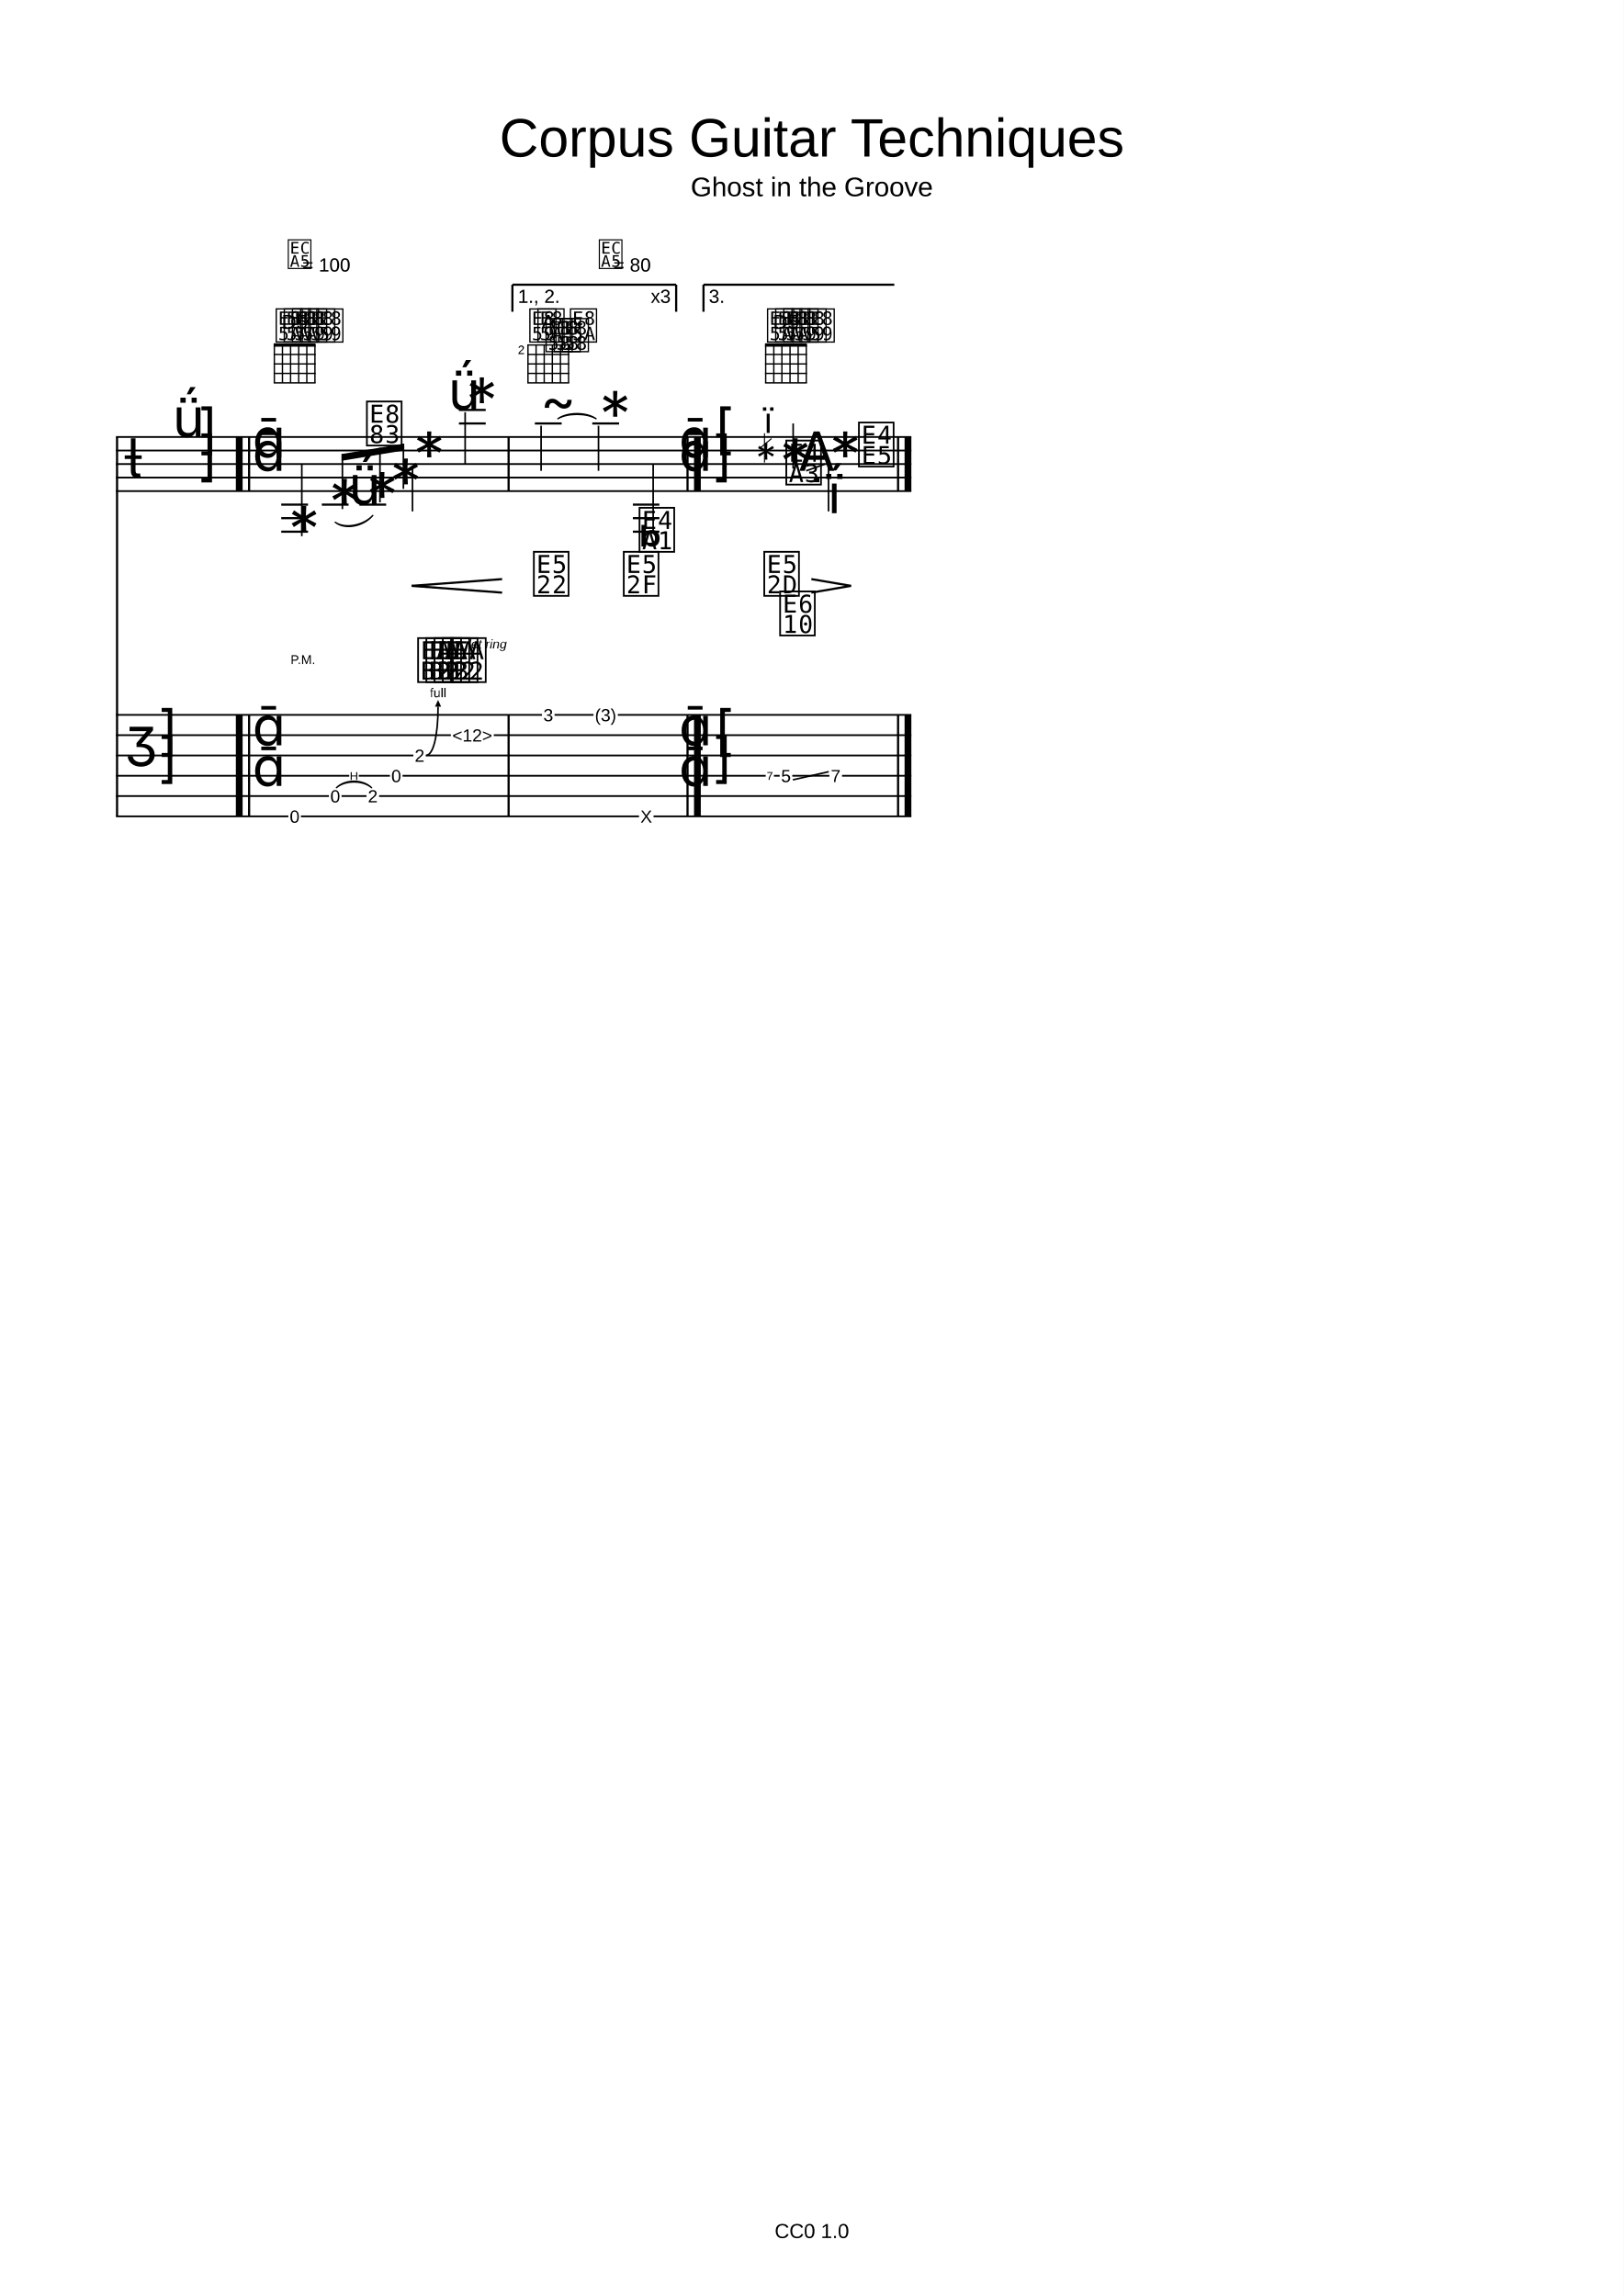
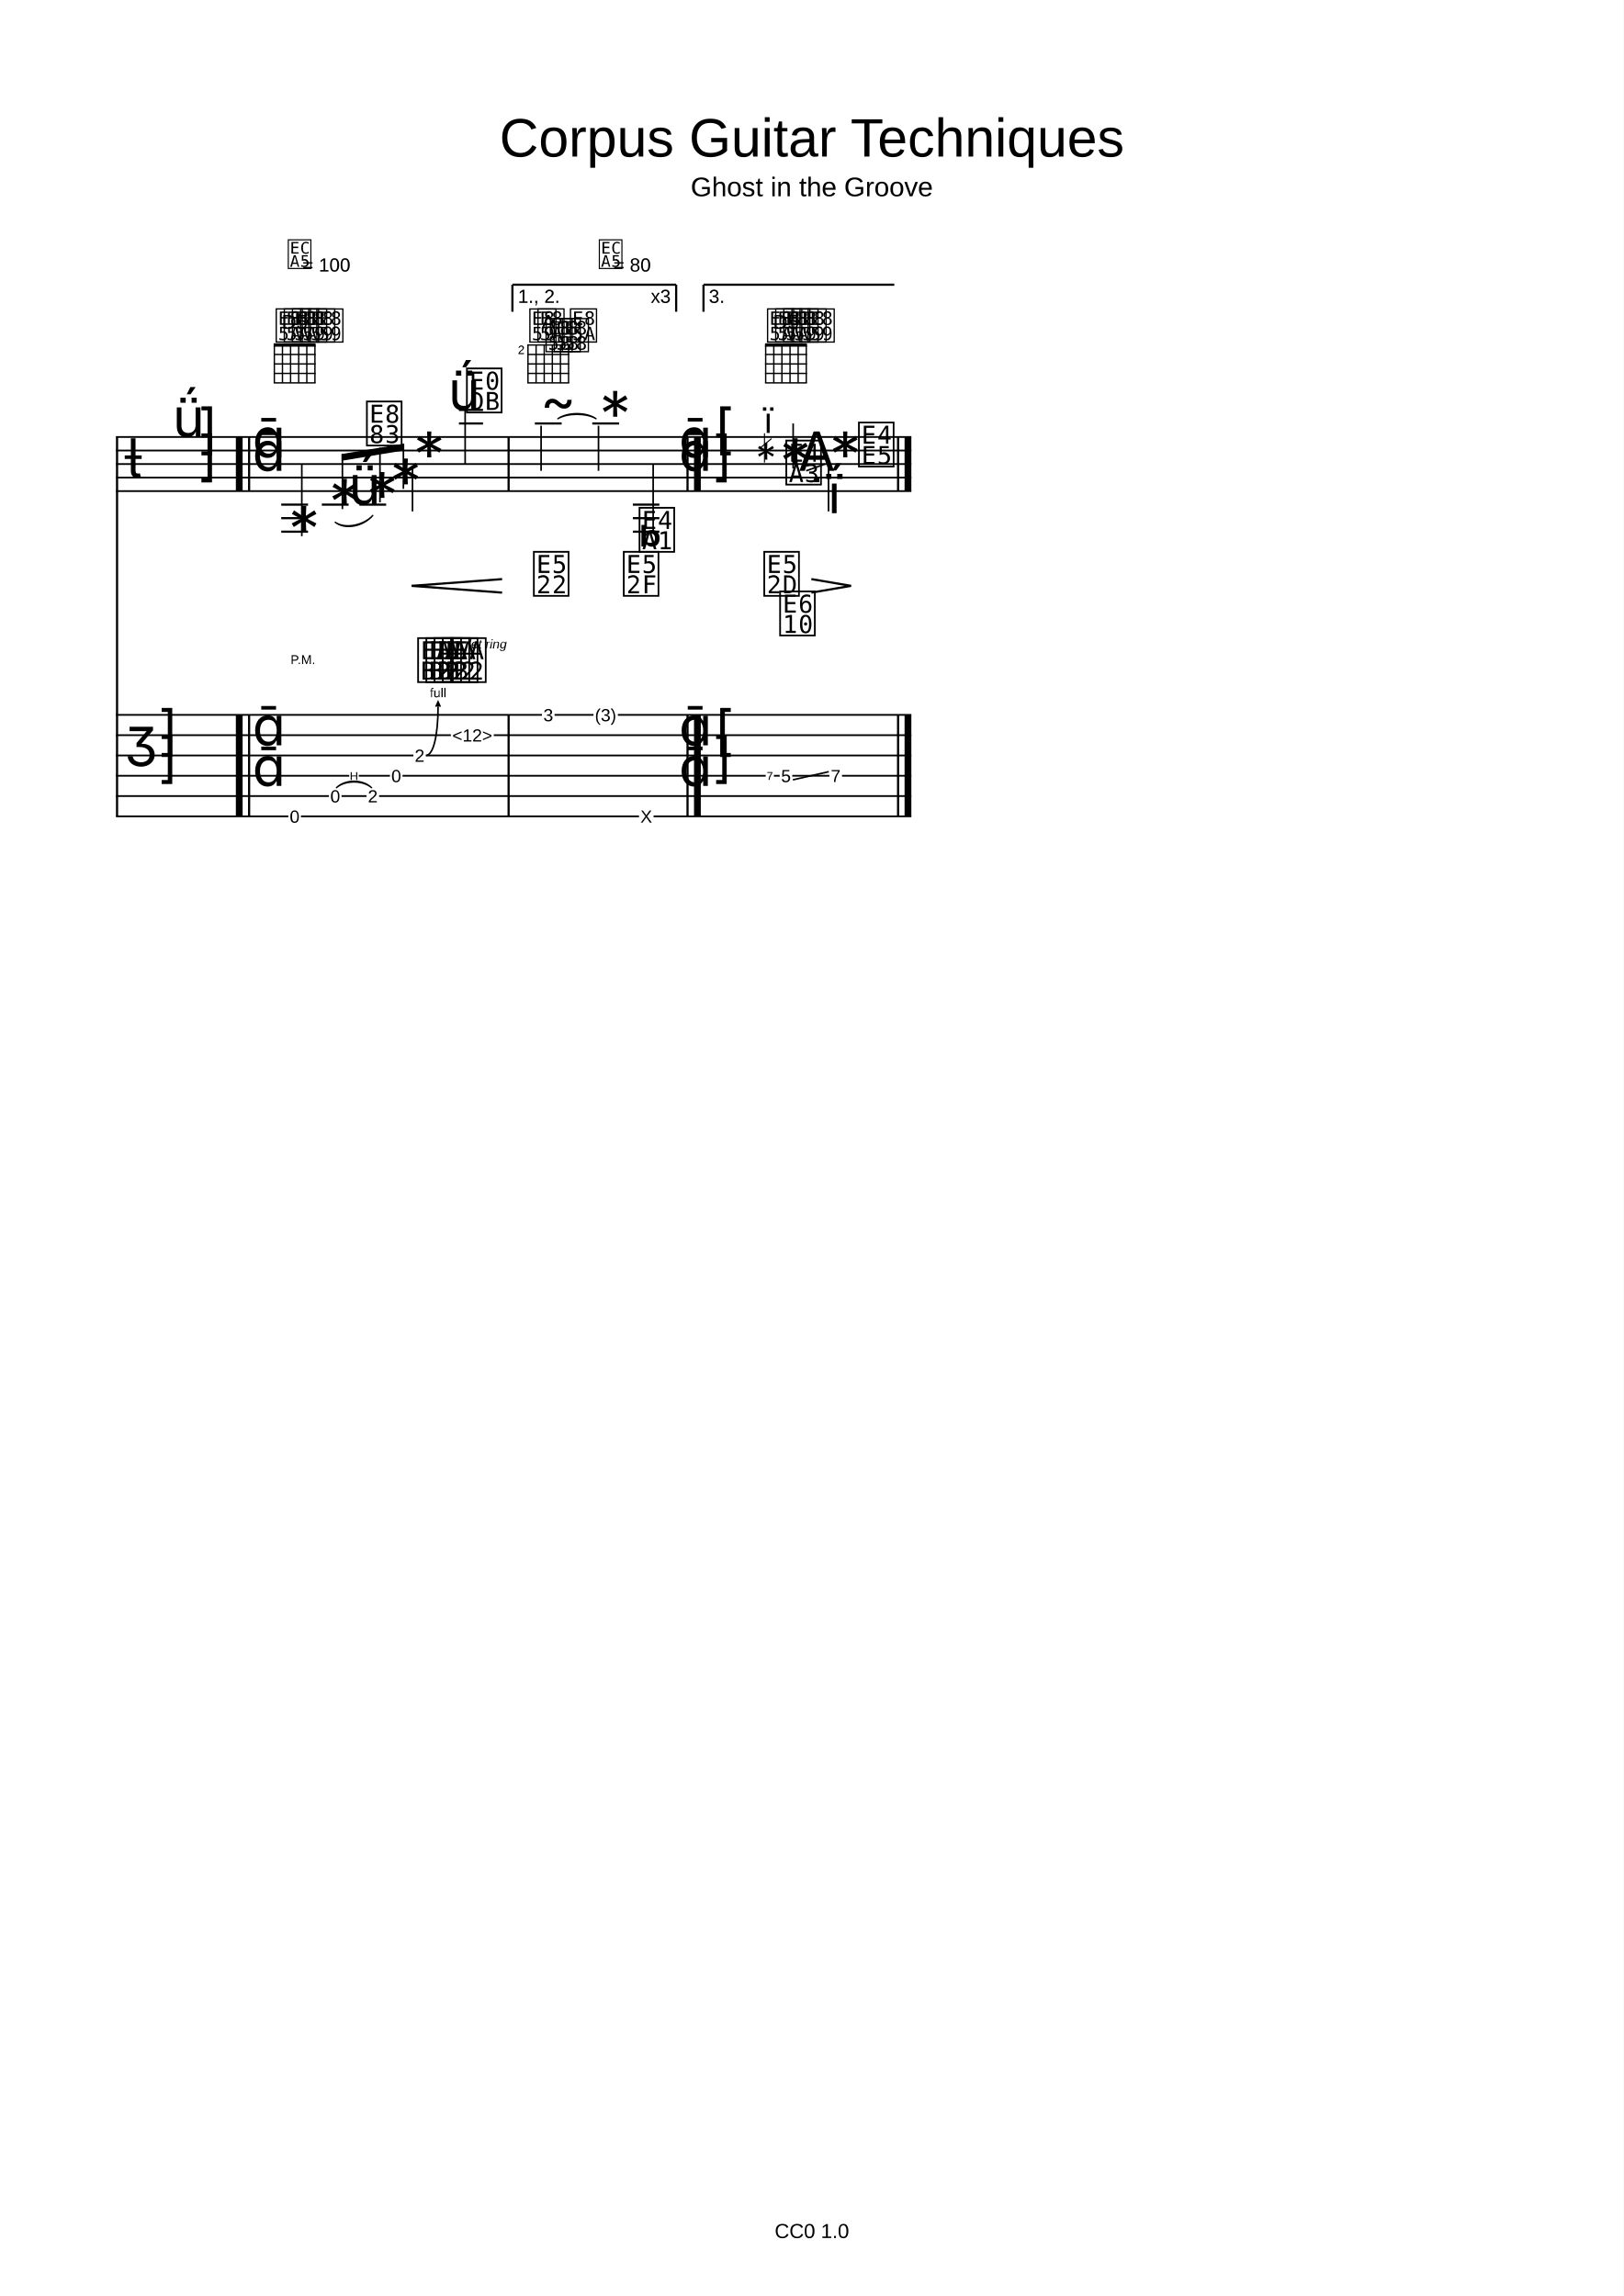
<svg xmlns="http://www.w3.org/2000/svg" width="1200" height="1697.143" viewBox="0 0 120 169.714">
  <style>@font-face{font-family:"Bravura";src:url("Bravura.otf")}text{font-family:"Bravura";font-size:4px}text.t{font-family:Arial,Helvetica,sans-serif}</style>
  <rect x="0" y="0" width="120" height="169.714" fill="white" />
  <g fill="black" stroke="black">
    <line class="staffLine" x1="8.571" y1="32.301" x2="67.353" y2="32.301" stroke-width="0.13" />
    <line class="staffLine" x1="8.571" y1="33.301" x2="67.353" y2="33.301" stroke-width="0.13" />
    <line class="staffLine" x1="8.571" y1="34.301" x2="67.353" y2="34.301" stroke-width="0.13" />
    <line class="staffLine" x1="8.571" y1="35.301" x2="67.353" y2="35.301" stroke-width="0.13" />
    <line class="staffLine" x1="8.571" y1="36.301" x2="67.353" y2="36.301" stroke-width="0.13" />
    <line class="barline" x1="17.681" y1="32.301" x2="17.681" y2="36.301" stroke-width="0.5" />
    <line class="barline" x1="18.411" y1="32.301" x2="18.411" y2="36.301" stroke-width="0.16" />
    <line class="ledgerLine" x1="20.785" y1="37.301" x2="22.765" y2="37.301" stroke-width="0.16" />
    <line class="ledgerLine" x1="20.785" y1="38.301" x2="22.765" y2="38.301" stroke-width="0.16" />
    <line class="ledgerLine" x1="20.785" y1="39.301" x2="22.765" y2="39.301" stroke-width="0.16" />
    <line class="stem" x1="22.305" y1="39.633" x2="22.305" y2="34.301" stroke-width="0.12" />
    <line class="ledgerLine" x1="23.785" y1="37.301" x2="25.765" y2="37.301" stroke-width="0.16" />
    <line class="ledgerLine" x1="26.561" y1="37.301" x2="28.541" y2="37.301" stroke-width="0.16" />
    <line class="stem" x1="30.485" y1="34.469" x2="30.485" y2="37.801" stroke-width="0.12" />
-     <line class="ledgerLine" x1="33.917" y1="31.301" x2="35.897" y2="31.301" stroke-width="0.16" />
-     <line class="ledgerLine" x1="33.917" y1="30.301" x2="35.897" y2="30.301" stroke-width="0.16" />
-     <line class="stem" x1="34.377" y1="30.469" x2="34.377" y2="34.301" stroke-width="0.12" />
+     <line class="ledgerLine" x1="33.917" y1="31.301" x2="35.697" y2="31.301" stroke-width="0.16" />
+     <line class="ledgerLine" x1="33.917" y1="30.301" x2="35.697" y2="30.301" stroke-width="0.16" />
+     <line class="stem" x1="34.377" y1="30.301" x2="34.377" y2="34.301" stroke-width="0.12" />
    <line class="stem" x1="25.305" y1="37.633" x2="25.305" y2="33.551" stroke-width="0.12" />
    <line class="stem" x1="28.081" y1="37.133" x2="28.081" y2="33.089" stroke-width="0.12" />
    <line class="stem" x1="29.813" y1="36.133" x2="29.813" y2="32.801" stroke-width="0.12" />
    <line class="barline" x1="37.589" y1="32.301" x2="37.589" y2="36.301" stroke-width="0.16" />
    <line class="ledgerLine" x1="39.53" y1="31.301" x2="41.51" y2="31.301" stroke-width="0.16" />
    <line class="stem" x1="39.99" y1="31.469" x2="39.99" y2="34.801" stroke-width="0.12" />
    <line class="ledgerLine" x1="43.772" y1="31.301" x2="45.752" y2="31.301" stroke-width="0.16" />
    <line class="stem" x1="44.232" y1="31.469" x2="44.232" y2="34.801" stroke-width="0.12" />
    <line class="ledgerLine" x1="46.772" y1="37.301" x2="48.732" y2="37.301" stroke-width="0.16" />
    <line class="ledgerLine" x1="46.772" y1="38.301" x2="48.732" y2="38.301" stroke-width="0.16" />
    <line class="ledgerLine" x1="46.772" y1="39.301" x2="48.732" y2="39.301" stroke-width="0.16" />
    <line class="stem" x1="48.272" y1="39.357" x2="48.272" y2="34.301" stroke-width="0.12" />
    <line class="barline" x1="50.812" y1="32.301" x2="50.812" y2="36.301" stroke-width="0.16" />
    <line class="barline" x1="51.542" y1="32.301" x2="51.542" y2="36.301" stroke-width="0.5" />
    <line class="stem" x1="58.618" y1="34.633" x2="58.618" y2="31.301" stroke-width="0.12" />
    <line class="stem" x1="56.5" y1="34.192" x2="56.5" y2="32.026" stroke-width="0.078" />
    <line class="flag" x1="56.24" y1="33.066" x2="57.02" y2="32.416" stroke-width="0.078" />
    <line class="stem" x1="61.232" y1="34.469" x2="61.232" y2="37.801" stroke-width="0.12" />
    <line class="slide" x1="59.578" y1="34.801" x2="60.972" y2="34.301" stroke-width="0.12" />
    <line class="barline" x1="66.373" y1="32.301" x2="66.373" y2="36.301" stroke-width="0.16" />
    <line class="barline" x1="67.103" y1="32.301" x2="67.103" y2="36.301" stroke-width="0.5" />
    <line class="chord" x1="23.275" y1="25.501" x2="23.275" y2="28.301" stroke-width="0.1" />
    <line class="chord" x1="22.675" y1="25.501" x2="22.675" y2="28.301" stroke-width="0.1" />
    <line class="chord" x1="22.075" y1="25.501" x2="22.075" y2="28.301" stroke-width="0.1" />
    <line class="chord" x1="21.475" y1="25.501" x2="21.475" y2="28.301" stroke-width="0.1" />
    <line class="chord" x1="20.875" y1="25.501" x2="20.875" y2="28.301" stroke-width="0.1" />
    <line class="chord" x1="20.275" y1="25.501" x2="20.275" y2="28.301" stroke-width="0.1" />
    <line class="chord" x1="20.225" y1="25.501" x2="23.325" y2="25.501" stroke-width="0.25" />
    <line class="chord" x1="20.225" y1="26.201" x2="23.325" y2="26.201" stroke-width="0.1" />
    <line class="chord" x1="20.225" y1="26.901" x2="23.325" y2="26.901" stroke-width="0.1" />
    <line class="chord" x1="20.225" y1="27.601" x2="23.325" y2="27.601" stroke-width="0.1" />
    <line class="chord" x1="20.225" y1="28.301" x2="23.325" y2="28.301" stroke-width="0.1" />
    <line class="chord" x1="42.02" y1="25.501" x2="42.02" y2="28.301" stroke-width="0.1" />
    <line class="chord" x1="41.42" y1="25.501" x2="41.42" y2="28.301" stroke-width="0.1" />
    <line class="chord" x1="40.82" y1="25.501" x2="40.82" y2="28.301" stroke-width="0.1" />
    <line class="chord" x1="40.22" y1="25.501" x2="40.22" y2="28.301" stroke-width="0.1" />
    <line class="chord" x1="39.62" y1="25.501" x2="39.62" y2="28.301" stroke-width="0.1" />
    <line class="chord" x1="39.02" y1="25.501" x2="39.02" y2="28.301" stroke-width="0.1" />
    <line class="chord" x1="38.97" y1="25.501" x2="42.07" y2="25.501" stroke-width="0.1" />
    <line class="chord" x1="38.97" y1="26.201" x2="42.07" y2="26.201" stroke-width="0.1" />
    <line class="chord" x1="38.97" y1="26.901" x2="42.07" y2="26.901" stroke-width="0.1" />
    <line class="chord" x1="38.97" y1="27.601" x2="42.07" y2="27.601" stroke-width="0.1" />
    <line class="chord" x1="38.97" y1="28.301" x2="42.07" y2="28.301" stroke-width="0.1" />
    <line class="chord" x1="59.588" y1="25.501" x2="59.588" y2="28.301" stroke-width="0.1" />
    <line class="chord" x1="58.988" y1="25.501" x2="58.988" y2="28.301" stroke-width="0.1" />
    <line class="chord" x1="58.388" y1="25.501" x2="58.388" y2="28.301" stroke-width="0.1" />
    <line class="chord" x1="57.788" y1="25.501" x2="57.788" y2="28.301" stroke-width="0.1" />
    <line class="chord" x1="57.188" y1="25.501" x2="57.188" y2="28.301" stroke-width="0.1" />
    <line class="chord" x1="56.588" y1="25.501" x2="56.588" y2="28.301" stroke-width="0.1" />
    <line class="chord" x1="56.538" y1="25.501" x2="59.638" y2="25.501" stroke-width="0.25" />
    <line class="chord" x1="56.538" y1="26.201" x2="59.638" y2="26.201" stroke-width="0.1" />
    <line class="chord" x1="56.538" y1="26.901" x2="59.638" y2="26.901" stroke-width="0.1" />
    <line class="chord" x1="56.538" y1="27.601" x2="59.638" y2="27.601" stroke-width="0.1" />
    <line class="chord" x1="56.538" y1="28.301" x2="59.638" y2="28.301" stroke-width="0.1" />
    <line class="hairpin" x1="30.425" y1="43.305" x2="37.109" y2="42.805" stroke-width="0.16" />
    <line class="hairpin" x1="30.425" y1="43.305" x2="37.109" y2="43.805" stroke-width="0.16" />
    <line class="hairpin" x1="59.964" y1="42.805" x2="62.893" y2="43.305" stroke-width="0.16" />
    <line class="hairpin" x1="59.964" y1="43.805" x2="62.893" y2="43.305" stroke-width="0.16" />
    <line class="staffLine" x1="8.571" y1="52.842" x2="67.353" y2="52.842" stroke-width="0.13" />
    <line class="staffLine" x1="8.571" y1="54.342" x2="67.353" y2="54.342" stroke-width="0.13" />
    <line class="staffLine" x1="8.571" y1="55.842" x2="67.353" y2="55.842" stroke-width="0.13" />
    <line class="staffLine" x1="8.571" y1="57.342" x2="67.353" y2="57.342" stroke-width="0.13" />
    <line class="staffLine" x1="8.571" y1="58.842" x2="67.353" y2="58.842" stroke-width="0.13" />
    <line class="staffLine" x1="8.571" y1="60.342" x2="67.353" y2="60.342" stroke-width="0.13" />
    <line class="barline" x1="17.681" y1="52.842" x2="17.681" y2="60.342" stroke-width="0.5" />
    <line class="barline" x1="18.411" y1="52.842" x2="18.411" y2="60.342" stroke-width="0.16" />
    <line class="barline" x1="37.589" y1="52.842" x2="37.589" y2="60.342" stroke-width="0.16" />
    <line class="barline" x1="50.812" y1="52.842" x2="50.812" y2="60.342" stroke-width="0.16" />
    <line class="barline" x1="51.542" y1="52.842" x2="51.542" y2="60.342" stroke-width="0.5" />
    <line class="slide" x1="58.599" y1="57.642" x2="61.251" y2="57.042" stroke-width="0.12" />
    <line class="barline" x1="66.373" y1="52.842" x2="66.373" y2="60.342" stroke-width="0.16" />
    <line class="barline" x1="67.103" y1="52.842" x2="67.103" y2="60.342" stroke-width="0.5" />
    <line class="volta" x1="37.869" y1="21.044" x2="49.972" y2="21.044" stroke-width="0.16" />
    <line class="volta" x1="37.869" y1="21.044" x2="37.869" y2="23.044" stroke-width="0.16" />
    <line class="volta" x1="49.972" y1="21.044" x2="49.972" y2="23.044" stroke-width="0.16" />
    <line class="volta" x1="51.992" y1="21.044" x2="66.093" y2="21.044" stroke-width="0.16" />
    <line class="volta" x1="51.992" y1="21.044" x2="51.992" y2="23.044" stroke-width="0.16" />
    <line class="barline" x1="8.651" y1="32.301" x2="8.651" y2="60.342" stroke-width="0.16" />
    <polygon class="beam" stroke="none" points="25.245,33.561 29.873,32.791 29.873,33.291 25.245,34.061" />
    <text class="clef" x="9.171" y="35.301" stroke="none"></text>
    <text class="keySignature" x="12.755" y="32.301" stroke="none"></text>
    <text class="timeSignature" x="14.651" y="33.301" stroke="none"></text>
    <text class="timeSignature" x="14.651" y="35.301" stroke="none"></text>
    <text class="repeat" x="18.651" y="33.801" stroke="none"></text>
    <text class="repeat" x="18.651" y="34.801" stroke="none"></text>
    <text class="notehead" x="21.185" y="39.801" stroke="none"></text>
    <text class="notehead" x="24.185" y="37.801" stroke="none"></text>
    <text class="notehead" x="26.961" y="37.301" stroke="none"></text>
    <text class="accidental" x="25.765" y="37.301" stroke="none"></text>
    <text class="notehead" x="28.693" y="36.301" stroke="none"></text>
    <text class="notehead" x="30.425" y="34.301" stroke="none"></text>
-     <text class="notehead" x="34.317" y="30.301" stroke="none"></text>
+     <text class="notehead" x="34.317" y="30.301" stroke="none"></text>
    <text class="accidental" x="33.121" y="30.301" stroke="none"></text>
    <text class="tuplet" x="26.927" y="32.744" stroke="none"></text>
    <text class="notehead" x="39.93" y="31.301" stroke="none"></text>
    <text class="notehead" x="44.172" y="31.301" stroke="none"></text>
    <text class="notehead" x="47.172" y="39.801" stroke="none"></text>
    <text class="articulation" x="47.074" y="40.601" stroke="none"></text>
    <text class="repeat" x="50.172" y="33.801" stroke="none"></text>
    <text class="repeat" x="50.172" y="34.801" stroke="none"></text>
    <text class="timeSignature" x="52.79" y="33.301" stroke="none"></text>
    <text class="timeSignature" x="52.692" y="35.301" stroke="none"></text>
    <text class="notehead" x="57.498" y="34.801" stroke="none"></text>
    <text class="dot" x="58.978" y="34.801" stroke="none"></text>
    <text class="notehead" x="55.772" y="34.301" style="font-size:2.6px" stroke="none"></text>
    <text class="flag" x="56.461" y="32" style="font-size:2.6px" stroke="none"></text>
    <text class="articulation" x="57.92" y="35.633" stroke="none"></text>
    <text class="notehead" x="61.172" y="34.301" stroke="none"></text>
    <text class="flag" x="61.172" y="37.933" stroke="none"></text>
    <text class="rest" x="63.289" y="34.301" stroke="none"></text>
    <text class="chord" x="23.273" y="25.141" style="font-size:3px" stroke="none"></text>
    <text class="chord" x="22.673" y="25.141" style="font-size:3px" stroke="none"></text>
    <text class="chord" x="22.073" y="25.141" style="font-size:3px" stroke="none"></text>
    <text class="chord" x="21.473" y="25.138" style="font-size:3px" stroke="none"></text>
    <text class="chord" x="20.873" y="25.138" style="font-size:3px" stroke="none"></text>
    <text class="chord" x="20.273" y="25.138" style="font-size:3px" stroke="none"></text>
    <text class="chord" x="42.018" y="25.138" style="font-size:3px" stroke="none"></text>
    <text class="chord" x="41.418" y="25.853" style="font-size:3px" stroke="none"></text>
    <text class="chord" x="40.818" y="25.853" style="font-size:3px" stroke="none"></text>
    <text class="chord" x="40.218" y="25.853" style="font-size:3px" stroke="none"></text>
    <text class="chord" x="39.618" y="25.138" style="font-size:3px" stroke="none"></text>
    <text class="chord" x="39.018" y="25.141" style="font-size:3px" stroke="none"></text>
    <text class="chord" x="59.586" y="25.141" style="font-size:3px" stroke="none"></text>
    <text class="chord" x="58.986" y="25.141" style="font-size:3px" stroke="none"></text>
    <text class="chord" x="58.386" y="25.141" style="font-size:3px" stroke="none"></text>
    <text class="chord" x="57.786" y="25.138" style="font-size:3px" stroke="none"></text>
    <text class="chord" x="57.186" y="25.138" style="font-size:3px" stroke="none"></text>
    <text class="chord" x="56.586" y="25.138" style="font-size:3px" stroke="none"></text>
    <text class="dynamic" x="39.264" y="43.853" stroke="none"></text>
    <text class="dynamic" x="45.91" y="43.853" stroke="none"></text>
    <text class="dynamic" x="56.292" y="43.853" stroke="none"></text>
    <text class="clef" x="9.183" y="56.624" stroke="none"></text>
    <text class="timeSignature" x="11.715" y="55.592" stroke="none"></text>
    <text class="timeSignature" x="11.715" y="57.592" stroke="none"></text>
    <text class="repeat" x="18.651" y="55.092" stroke="none"></text>
    <text class="repeat" x="18.651" y="58.092" stroke="none"></text>
    <text class="repeat" x="50.172" y="55.092" stroke="none"></text>
    <text class="repeat" x="50.172" y="58.092" stroke="none"></text>
    <text class="timeSignature" x="52.79" y="55.592" stroke="none"></text>
    <text class="timeSignature" x="52.692" y="57.592" stroke="none"></text>
    <text class="vibrato" x="30.711" y="50.235" stroke="none"></text>
    <text class="vibrato" x="31.319" y="50.235" stroke="none"></text>
    <text class="vibrato" x="31.927" y="50.235" stroke="none"></text>
    <text class="vibrato" x="32.535" y="50.235" stroke="none"></text>
    <text class="vibrato" x="33.143" y="50.235" stroke="none"></text>
    <text class="technique" x="57.464" y="46.785" stroke="none"></text>
    <text class="tempo" x="21.185" y="19.72" style="font-size:2.6px" stroke="none"></text>
    <text class="tempo" x="44.172" y="19.72" style="font-size:2.6px" stroke="none"></text>
    <text class="t credit" x="60" y="11.571" style="font-size:4px" text-anchor="middle" stroke="none">Corpus Guitar Techniques</text>
    <text class="t credit" x="60" y="14.511" style="font-size:2px" text-anchor="middle" stroke="none">Ghost in the Groove</text>
    <text class="t chord" x="21.775" y="24.313" style="font-size:1.5px" text-anchor="middle" stroke="none">D5</text>
    <text class="t chord" x="40.52" y="24.313" style="font-size:1.5px" text-anchor="middle" stroke="none">A</text>
    <text class="t chord" x="38.77" y="26.175" style="font-size:0.9px" text-anchor="end" stroke="none">2</text>
    <text class="t chord" x="58.088" y="24.313" style="font-size:1.5px" text-anchor="middle" stroke="none">D5</text>
    <rect class="knockout" x="21.31" y="59.77" width="0.931" height="1.144" fill="white" stroke="none" />
    <text class="t fretNumber" x="21.775" y="60.81" style="font-size:1.3px" text-anchor="middle" stroke="none">0</text>
    <rect class="knockout" x="24.31" y="58.27" width="0.931" height="1.144" fill="white" stroke="none" />
    <text class="t fretNumber" x="24.775" y="59.31" style="font-size:1.3px" text-anchor="middle" stroke="none">0</text>
    <rect class="knockout" x="27.086" y="58.27" width="0.931" height="1.144" fill="white" stroke="none" />
    <text class="t fretNumber" x="27.551" y="59.31" style="font-size:1.3px" text-anchor="middle" stroke="none">2</text>
    <rect class="knockout" x="25.811" y="56.974" width="0.703" height="0.748" fill="white" stroke="none" />
    <text class="t technique" x="26.163" y="57.654" style="font-size:0.85px" text-anchor="middle" stroke="none">H</text>
    <rect class="knockout" x="28.818" y="56.77" width="0.931" height="1.144" fill="white" stroke="none" />
    <text class="t fretNumber" x="29.283" y="57.81" style="font-size:1.3px" text-anchor="middle" stroke="none">0</text>
    <rect class="knockout" x="30.55" y="55.27" width="0.931" height="1.144" fill="white" stroke="none" />
    <text class="t fretNumber" x="31.015" y="56.31" style="font-size:1.3px" text-anchor="middle" stroke="none">2</text>
    <rect class="knockout" x="33.321" y="53.77" width="3.172" height="1.144" fill="white" stroke="none" />
    <text class="t fretNumber" x="34.907" y="54.81" style="font-size:1.3px" text-anchor="middle" stroke="none">&lt;12&gt;</text>
    <rect class="knockout" x="40.054" y="52.27" width="0.931" height="1.144" fill="white" stroke="none" />
    <text class="t fretNumber" x="40.52" y="53.31" style="font-size:1.3px" text-anchor="middle" stroke="none">3</text>
    <rect class="knockout" x="43.864" y="52.27" width="1.797" height="1.144" fill="white" stroke="none" />
    <text class="t fretNumber" x="44.762" y="53.31" style="font-size:1.3px" text-anchor="middle" stroke="none">(3)</text>
    <rect class="knockout" x="47.225" y="59.77" width="1.075" height="1.144" fill="white" stroke="none" />
    <text class="t fretNumber" x="47.762" y="60.81" style="font-size:1.3px" text-anchor="middle" stroke="none">X</text>
    <rect class="knockout" x="56.591" y="56.97" width="0.605" height="0.744" fill="white" stroke="none" />
    <text class="t fretNumber" x="56.894" y="57.646" style="font-size:0.845px" text-anchor="middle" stroke="none">7</text>
    <rect class="knockout" x="57.622" y="56.77" width="0.931" height="1.144" fill="white" stroke="none" />
    <text class="t fretNumber" x="58.088" y="57.81" style="font-size:1.3px" text-anchor="middle" stroke="none">5</text>
    <rect class="knockout" x="61.297" y="56.77" width="0.931" height="1.144" fill="white" stroke="none" />
    <text class="t fretNumber" x="61.762" y="57.81" style="font-size:1.3px" text-anchor="middle" stroke="none">7</text>
    <text class="t technique" x="21.475" y="49.085" style="font-size:0.95px" text-anchor="start" stroke="none">P.M.</text>
    <text class="t technique" x="34.607" y="47.935" style="font-size:0.95px;font-style:italic" text-anchor="start" stroke="none">let ring</text>
    <text class="t bend" x="32.376" y="51.535" style="font-size:0.95px" text-anchor="middle" stroke="none">full</text>
    <text class="t volta" x="38.269" y="22.394" style="font-size:1.4px" text-anchor="start" stroke="none">1., 2.</text>
    <text class="t volta" x="52.392" y="22.394" style="font-size:1.4px" text-anchor="start" stroke="none">3.</text>
    <text class="t repeat" x="49.572" y="22.394" style="font-size:1.4px" text-anchor="end" stroke="none">x3</text>
    <text class="t tempo" x="22.348" y="20.07" style="font-size:1.4px" text-anchor="start" stroke="none">= 100</text>
    <text class="t tempo" x="45.336" y="20.07" style="font-size:1.4px" text-anchor="start" stroke="none">= 80</text>
    <text class="t credit" x="60" y="165.429" style="font-size:1.5px" text-anchor="middle" stroke="none">CC0 1.0</text>
    <path class="slur" stroke-width="0.1" stroke-linejoin="round" d="M24.775,38.601 C25.469,39.103 26.857,38.853 27.551,38.101 C26.857,38.933 25.469,39.183 24.775,38.601Z" />
    <path class="tie" stroke-width="0.1" stroke-linejoin="round" d="M41.23,30.951 C41.935,30.445 43.347,30.445 44.052,30.951 C43.347,30.525 41.935,30.525 41.23,30.951Z" />
    <path class="slur" stroke-width="0.1" stroke-linejoin="round" d="M24.865,58.224 C25.514,57.584 26.812,57.584 27.461,58.224 C26.812,57.664 25.514,57.664 24.865,58.224Z" />
    <path class="bend" fill="none" stroke-width="0.12" d="M31.476,55.842 C32.016,55.842 32.376,54.399 32.376,52.235" />
    <polygon class="bend" stroke="none" points="32.376,51.735 32.151,52.235 32.601,52.235" />
  </g>
</svg>
